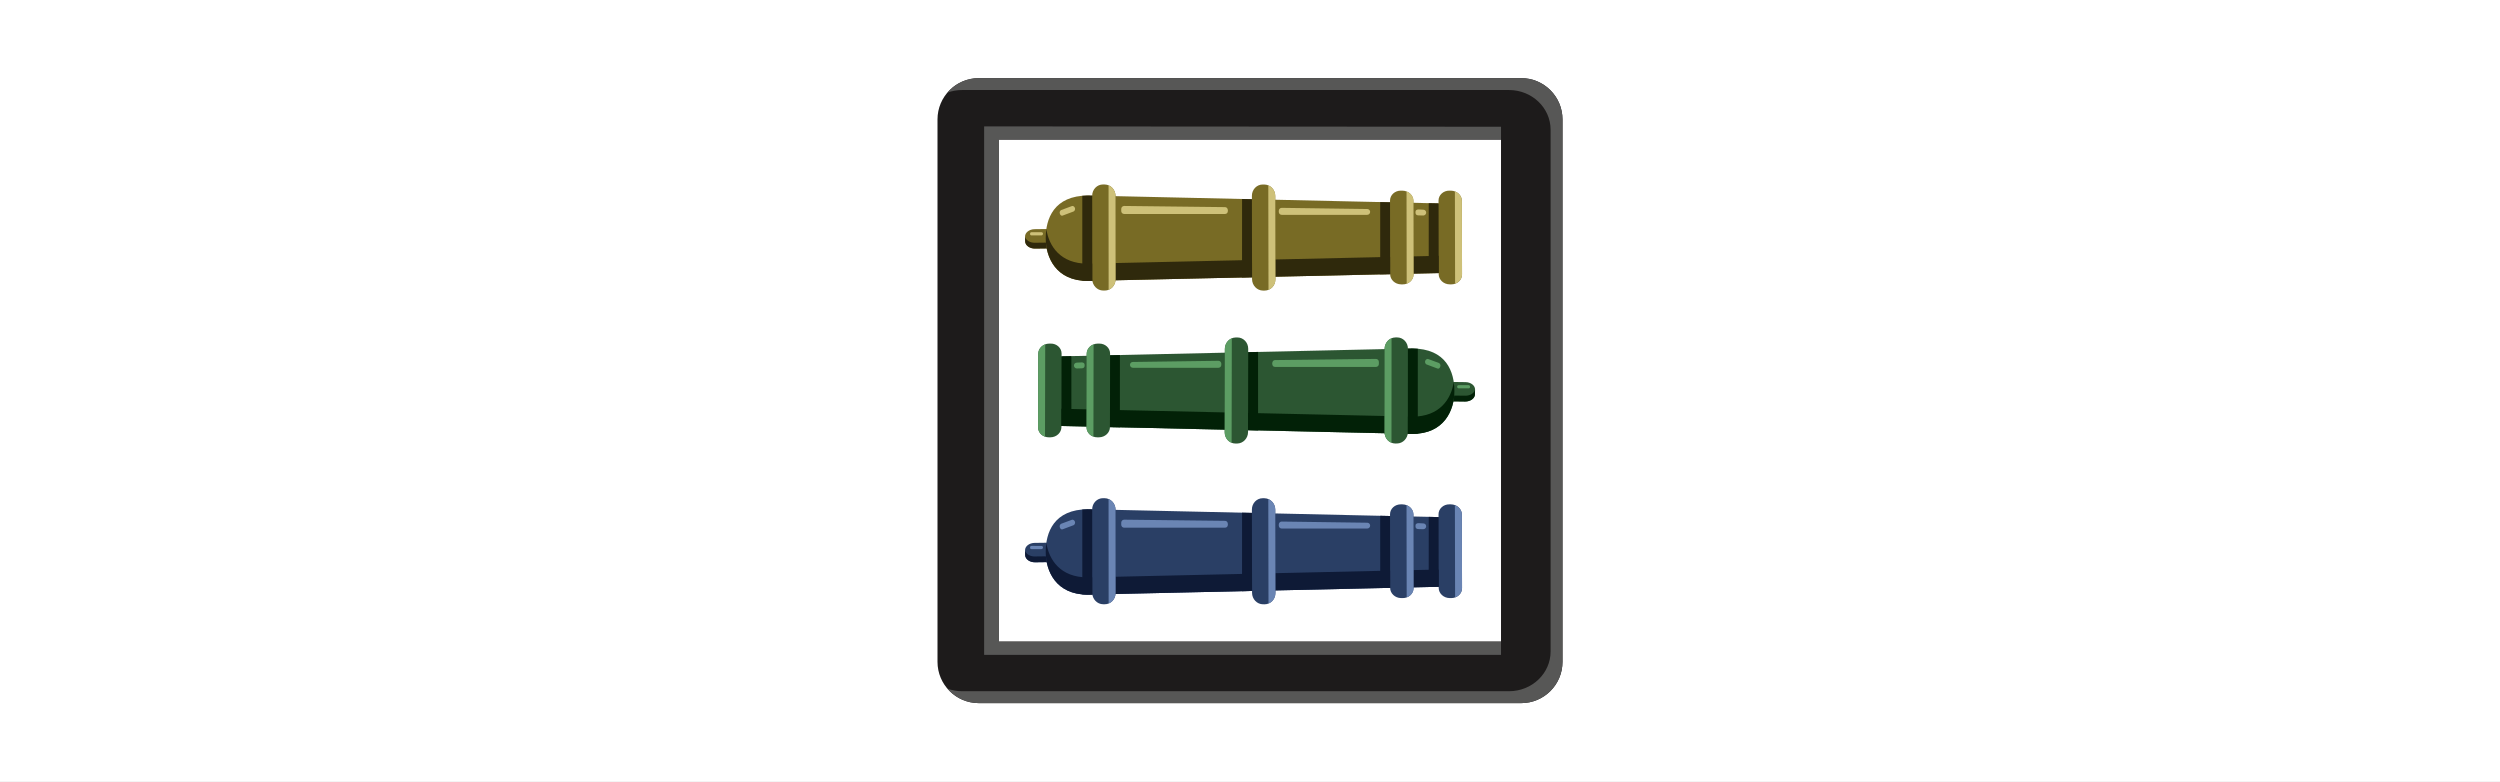
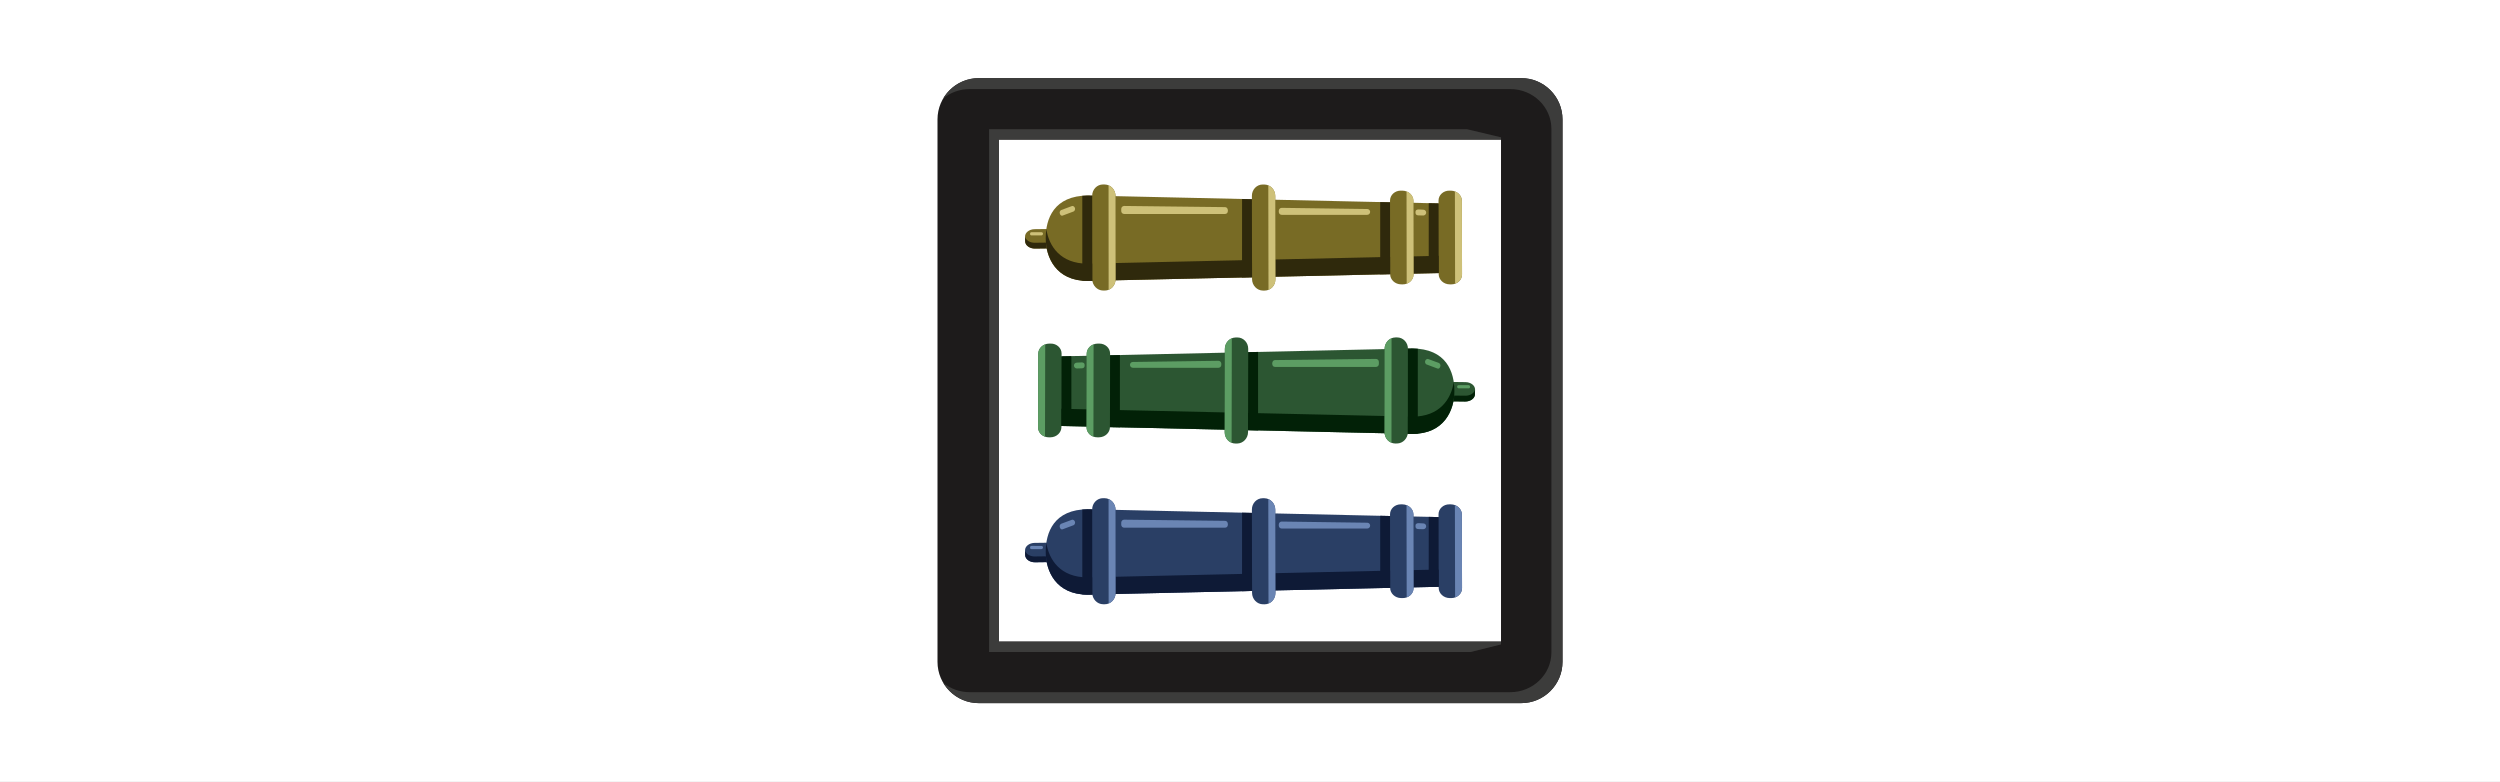
<svg xmlns="http://www.w3.org/2000/svg" viewBox="0 0 1600 500" width="1600" height="500" role="img" aria-label="CannonadeCommand">
  <rect width="1600" height="500" fill="#ffffff" />
  <g transform="translate(600,50) scale(0.416545)">
    <defs>
      <style>
      .cls-1 {
        fill: #1d1b1b;
      }

      .cls-2 {
        fill: #786b25;
      }

      .cls-3 {
        fill: #022107;
      }

      .cls-4 {
        fill: #6a85b4;
      }

      .cls-5 {
        fill: #5c9d63;
      }

      .cls-6 {
        fill: #2c5632;
      }

      .cls-7 {
        fill: #cec179;
      }

      .cls-8 {
        fill: #2f290c;
      }

      .cls-9 {
-         fill: #575756;
+         fill: #2a3f65;
      }

      .cls-10 {
-         fill: #2a3f65;
+         fill: #3c3c3b;
      }

      .cls-11 {
        fill: #0e1a36;
      }
    </style>
    </defs>
    <g id="logo">
      <g id="kannonen">
        <g>
          <g>
-             <path class="cls-10" d="M134.68,732.79l-.16-7.26c-.14-6.2,6.46-11.35,14.65-11.45l31.59-.4.27,29.8-31.21.39c-8.19.1-15-4.88-15.14-11.08Z" />
+             <path class="cls-9" d="M134.68,732.79l-.16-7.26c-.14-6.2,6.46-11.35,14.65-11.45l31.59-.4.27,29.8-31.21.39c-8.19.1-15-4.88-15.14-11.08Z" />
            <path class="cls-11" d="M322.47,723.18c-.01-.68-.12-1.35-.29-2v.33c.14,6.2-6.45,11.35-14.64,11.45l-158.16,1.98c-7.29.09-13.47-3.85-14.85-9.08l.15,6.93c.14,6.2,6.95,11.18,15.14,11.08l158.16-1.98c8.19-.1,14.78-5.26,14.65-11.45l-.16-7.26Z" />
-             <path class="cls-10" d="M781.02,781.27l-550.51,12.32c-48.46,0-64.26-36.29-64.26-65.6h0c0-29.31,12.07-65.6,65.35-65.6l549.42,12.32v106.57Z" />
+             <path class="cls-9" d="M781.02,781.27l-550.51,12.32c-48.46,0-64.26-36.29-64.26-65.6h0c0-29.31,12.07-65.6,65.35-65.6l549.42,12.32v106.57Z" />
            <path class="cls-11" d="M167.23,714.06c-.68,4.7-.97,9.4-.97,13.93h0c0,29.31,15.8,65.6,64.26,65.6l550.51-12.32v-26.51l-550.51,12.32c-41.69,0-59.2-26.85-63.29-53.02Z" />
          </g>
          <g>
-             <path class="cls-10" d="M256.89,808.39l-2.41-.02c-9.2-.08-16.74-8.01-16.75-17.62l-.09-128.03c0-9.61,7.52-17.41,16.72-17.33l2.41.02c9.2.08,16.74,8.01,16.75,17.62l.09,128.03c0,9.61-7.52,17.41-16.72,17.33Z" />
+             <path class="cls-9" d="M256.89,808.39l-2.41-.02c-9.2-.08-16.74-8.01-16.75-17.62l-.09-128.03c0-9.61,7.52-17.41,16.72-17.33l2.41.02c9.2.08,16.74,8.01,16.75,17.62l.09,128.03c0,9.61-7.52,17.41-16.72,17.33Z" />
            <path class="cls-4" d="M273.61,791.06c0,7.39-4.44,13.71-10.68,16.2l-.12-160.6c6.25,2.59,10.7,8.98,10.71,16.38l.1,128.03Z" />
            <path class="cls-11" d="M237.69,662.52c-4.93-.28-9.95-.22-15.22.25l.03,130.51c4.73.44,9.88.36,15.29.21l-.09-130.96Z" />
          </g>
          <g>
-             <path class="cls-10" d="M502.48,808.45l-2.41-.02c-9.2-.07-16.75-7.99-16.77-17.6l-.24-128.03c-.02-9.61,7.5-17.42,16.7-17.35l2.41.02c9.2.07,16.75,7.99,16.77,17.6l.24,128.03c.02,9.61-7.5,17.42-16.7,17.35Z" />
+             <path class="cls-9" d="M502.48,808.45l-2.41-.02c-9.2-.07-16.75-7.99-16.77-17.6l-.24-128.03c-.02-9.61,7.5-17.42,16.7-17.35l2.41.02c9.2.07,16.75,7.99,16.77,17.6l.24,128.03c.02,9.61-7.5,17.42-16.7,17.35Z" />
            <path class="cls-4" d="M519.23,791.11c.02,7.39-4.42,13.71-10.67,16.21l-.3-160.6c6.25,2.58,10.71,8.97,10.73,16.36l.24,128.03Z" />
-             <polygon class="cls-11" points="483.07 668.02 467.95 667.68 467.89 788.28 483.3 787.93 483.07 668.02" />
+             <polygon class="cls-11" points="483.07 668.02 467.95 667.68 467.89 788.27 483.3 787.93 483.07 668.02" />
          </g>
          <g>
-             <path class="cls-10" d="M714.64,798.91l-2.41-.03c-9.2-.11-16.74-7.15-16.76-15.64l-.18-113.13c-.01-8.49,7.5-15.35,16.71-15.24l2.41.03c9.2.11,16.74,7.15,16.76,15.64l.18,113.13c.01,8.49-7.5,15.35-16.71,15.24Z" />
-             <path class="cls-4" d="M731.54,783.57c.01,6.52-4.43,12.08-10.67,14.25l-.24-141.76c6.25,2.31,10.71,7.97,10.72,14.5l.19,113.01Z" />
+             <path class="cls-9" d="M714.64,798.9l-2.41-.03c-9.2-.11-16.74-7.15-16.76-15.64l-.18-113.13c-.01-8.49,7.5-15.35,16.71-15.24l2.41.03c9.2.11,16.74,7.15,16.76,15.64l.18,113.13c.01,8.49-7.5,15.35-16.71,15.24Z" />
+             <path class="cls-4" d="M731.54,783.56c.01,6.52-4.43,12.08-10.67,14.25l-.24-141.76c6.25,2.31,10.71,7.97,10.72,14.5l.19,113.01Z" />
            <polygon class="cls-11" points="695.29 672.78 680.17 672.44 680.21 783.42 695.47 783.24 695.29 672.78" />
          </g>
          <g>
-             <path class="cls-10" d="M789.23,798.9l-2.41-.03c-9.2-.1-16.75-7.14-16.77-15.63l-.25-113.13c-.02-8.49,7.5-15.36,16.7-15.25l2.41.03c9.2.1,16.75,7.14,16.77,15.63l.25,113.13c.02,8.49-7.5,15.36-16.7,15.25Z" />
+             <path class="cls-9" d="M789.23,798.9l-2.41-.03c-9.2-.1-16.75-7.14-16.77-15.63l-.25-113.13c-.02-8.49,7.5-15.36,16.7-15.25l2.41.03c9.2.1,16.75,7.14,16.77,15.63l.25,113.13c.02,8.49-7.5,15.36-16.7,15.25Z" />
            <path class="cls-4" d="M805.93,783.55c.02,6.52-4.42,12.08-10.66,14.26l-.32-141.76c6.25,2.31,10.71,7.97,10.73,14.49l.26,113.01Z" />
-             <polygon class="cls-11" points="769.88 674.45 754.76 674.11 754.72 781.31 770.05 781.29 769.88 674.45" />
+             <polygon class="cls-11" points="769.88 674.45 754.76 674.11 754.72 781.31 770.05 781.28 769.88 674.45" />
          </g>
          <path class="cls-4" d="M286.89,678.41l154.94,1.8c2.33.03,4.35,1.82,4.35,5.37s-1.92,5.15-4.5,5.15h-154.94c-2.44-.01-4.41-1.98-4.43-4.42v-3.36c-.02-2.52,2.05-4.57,4.56-4.53Z" />
          <path class="cls-4" d="M528.94,681.31l131.43,1.8c2.33.03,4.23,1.86,4.36,4.19h0c.14,2.57-1.92,4.75-4.5,4.75h-131.42c-2.44-.01-4.41-1.98-4.43-4.42v-1.79c-.02-2.52,2.05-4.57,4.56-4.53Z" />
          <path class="cls-4" d="M739.1,683.78l7.32.37c2.33,0,4.25,1.82,4.4,4.15h0c.16,2.57-1.88,4.77-4.45,4.79l-7.45-.21c-2.44.02-4.44-1.24-4.48-3.68l-.03-1.79c-.04-2.52,2.17-3.64,4.68-3.64Z" />
          <path class="cls-4" d="M144.83,718.69l14.91.07c1.27-.02,2.29.95,2.35,2.23h0c.07,1.4-1.06,2.62-2.46,2.66l-14.98.02c-1.33.04-2.4-.64-2.4-1.97v-.97c0-1.37,1.21-2.01,2.58-2.03Z" />
          <path class="cls-4" d="M190.05,684.69l16.6-6.16c1.45-.56,3.66.87,4.19,2.34l.39.87c.58,1.63-.45,4.47-2.04,5.11l-17.15,6.43c-1.51.61-3.32-.82-3.8-2.4l-.45-1.47c-.49-1.62.7-4.13,2.26-4.73Z" />
        </g>
        <g>
          <g>
            <path class="cls-6" d="M825.77,485.79l.16-7.26c.14-6.2-6.46-11.35-14.65-11.45l-31.59-.4-.27,29.8,31.21.39c8.19.1,15-4.88,15.14-11.08Z" />
            <path class="cls-3" d="M637.98,476.18c.01-.68.12-1.35.29-2v.33c-.14,6.2,6.45,11.35,14.64,11.45l158.16,1.98c7.29.09,13.47-3.85,14.85-9.08l-.15,6.93c-.14,6.2-6.95,11.18-15.14,11.08l-158.16-1.98c-8.19-.1-14.78-5.26-14.65-11.45l.16-7.26Z" />
            <path class="cls-6" d="M179.43,534.27l550.51,12.32c48.46,0,64.26-36.29,64.26-65.6h0c0-29.31-12.07-65.6-65.35-65.6l-549.42,12.32v106.57Z" />
            <path class="cls-3" d="M793.22,467.06c.68,4.7.97,9.4.97,13.93h0c0,29.31-15.8,65.6-64.26,65.6l-550.51-12.32v-26.51s550.51,12.32,550.51,12.32c41.69,0,59.2-26.85,63.29-53.02Z" />
          </g>
          <g>
            <path class="cls-6" d="M703.56,561.39l2.41-.02c9.2-.08,16.74-8.01,16.75-17.62l.09-128.03c0-9.61-7.52-17.41-16.72-17.33l-2.41.02c-9.2.08-16.74,8.01-16.75,17.62l-.09,128.03c0,9.61,7.52,17.41,16.72,17.33Z" />
            <path class="cls-5" d="M686.84,544.06c0,7.39,4.44,13.71,10.68,16.2l.12-160.6c-6.25,2.59-10.7,8.98-10.71,16.38l-.1,128.03Z" />
            <path class="cls-3" d="M722.76,415.52c4.93-.28,9.95-.22,15.22.25l-.03,130.51c-4.73.44-9.88.36-15.29.21l.09-130.96Z" />
          </g>
          <g>
            <path class="cls-6" d="M457.97,561.45l2.41-.02c9.2-.07,16.75-7.99,16.77-17.6l.24-128.03c.02-9.61-7.5-17.42-16.7-17.35l-2.41.02c-9.2.07-16.75,7.99-16.77,17.6l-.24,128.03c-.02,9.61,7.5,17.42,16.7,17.35Z" />
            <path class="cls-5" d="M441.22,544.11c-.02,7.39,4.42,13.71,10.67,16.21l.3-160.6c-6.25,2.58-10.71,8.97-10.73,16.36l-.24,128.03Z" />
-             <polygon class="cls-3" points="477.38 421.02 492.5 420.68 492.56 541.28 477.15 540.93 477.38 421.02" />
+             <polygon class="cls-3" points="477.38 421.02 492.5 420.68 492.56 541.27 477.15 540.93 477.38 421.02" />
          </g>
          <g>
-             <path class="cls-6" d="M245.81,551.91l2.41-.03c9.2-.11,16.74-7.15,16.76-15.64l.18-113.13c.01-8.49-7.5-15.35-16.71-15.24l-2.41.03c-9.2.11-16.74,7.15-16.76,15.64l-.18,113.13c-.01,8.49,7.5,15.35,16.71,15.24Z" />
-             <path class="cls-5" d="M228.91,536.57c-.01,6.52,4.43,12.08,10.67,14.25l.24-141.76c-6.25,2.31-10.71,7.97-10.72,14.5l-.19,113.01Z" />
+             <path class="cls-6" d="M245.81,551.9l2.41-.03c9.2-.11,16.74-7.15,16.76-15.64l.18-113.13c.01-8.49-7.5-15.35-16.71-15.24l-2.41.03c-9.2.11-16.74,7.15-16.76,15.64l-.18,113.13c-.01,8.49,7.5,15.35,16.71,15.24Z" />
+             <path class="cls-5" d="M228.91,536.56c-.01,6.52,4.43,12.08,10.67,14.25l.24-141.76c-6.25,2.31-10.71,7.97-10.72,14.5l-.19,113.01Z" />
            <polygon class="cls-3" points="265.16 425.78 280.28 425.44 280.24 536.42 264.98 536.24 265.16 425.78" />
          </g>
          <g>
            <path class="cls-6" d="M171.22,551.9l2.41-.03c9.2-.1,16.75-7.14,16.77-15.63l.25-113.13c.02-8.49-7.5-15.36-16.7-15.25l-2.41.03c-9.2.1-16.75,7.14-16.77,15.63l-.25,113.13c-.02,8.49,7.5,15.36,16.7,15.25Z" />
            <path class="cls-5" d="M154.52,536.55c-.02,6.52,4.42,12.08,10.66,14.26l.32-141.76c-6.25,2.31-10.71,7.97-10.73,14.49l-.26,113.01Z" />
-             <polygon class="cls-3" points="190.57 427.45 205.69 427.11 205.73 534.31 190.4 534.29 190.57 427.45" />
+             <polygon class="cls-3" points="190.57 427.45 205.69 427.11 205.73 534.31 190.4 534.28 190.57 427.45" />
          </g>
          <path class="cls-5" d="M673.56,431.41l-154.94,1.8c-2.33.03-4.35,1.82-4.35,5.37s1.92,5.15,4.5,5.15h154.94c2.44-.01,4.41-1.98,4.43-4.42v-3.36c.02-2.52-2.05-4.57-4.56-4.53Z" />
          <path class="cls-5" d="M431.51,434.31l-131.43,1.8c-2.33.03-4.23,1.86-4.36,4.19h0c-.14,2.57,1.92,4.75,4.5,4.75h131.42c2.44-.01,4.41-1.98,4.43-4.42v-1.79c.02-2.52-2.05-4.57-4.56-4.53Z" />
          <path class="cls-5" d="M221.35,436.78l-7.32.37c-2.33,0-4.25,1.82-4.4,4.15h0c-.16,2.57,1.88,4.77,4.45,4.79l7.45-.21c2.44.02,4.44-1.24,4.48-3.68l.03-1.79c.04-2.52-2.17-3.64-4.68-3.64Z" />
          <path class="cls-5" d="M815.62,471.69l-14.91.07c-1.27-.02-2.29.95-2.35,2.23h0c-.07,1.4,1.06,2.62,2.46,2.66l14.98.02c1.33.04,2.4-.64,2.4-1.97v-.97c0-1.37-1.21-2.01-2.58-2.03Z" />
          <path class="cls-5" d="M770.4,437.69l-16.6-6.16c-1.45-.56-3.66.87-4.19,2.34l-.39.87c-.58,1.63.45,4.47,2.04,5.11l17.15,6.43c1.51.61,3.32-.82,3.8-2.4l.45-1.47c.49-1.62-.7-4.13-2.26-4.73Z" />
        </g>
        <g>
          <g>
            <path class="cls-2" d="M134.68,250.79l-.16-7.26c-.14-6.2,6.46-11.35,14.65-11.45l31.59-.4.27,29.8-31.21.39c-8.19.1-15-4.88-15.14-11.08Z" />
            <path class="cls-8" d="M322.47,241.18c-.01-.68-.12-1.35-.29-2v.33c.14,6.2-6.45,11.35-14.64,11.45l-158.16,1.98c-7.29.09-13.47-3.85-14.85-9.08l.15,6.93c.14,6.2,6.95,11.18,15.14,11.08l158.16-1.98c8.19-.1,14.78-5.26,14.65-11.45l-.16-7.26Z" />
            <path class="cls-2" d="M781.02,299.27l-550.51,12.32c-48.46,0-64.26-36.29-64.26-65.6h0c0-29.31,12.07-65.6,65.35-65.6l549.42,12.32v106.57Z" />
            <path class="cls-8" d="M167.23,232.06c-.68,4.7-.97,9.4-.97,13.93h0c0,29.31,15.8,65.6,64.26,65.6l550.51-12.32v-26.51l-550.51,12.32c-41.69,0-59.2-26.85-63.29-53.02Z" />
          </g>
          <g>
            <path class="cls-2" d="M256.89,326.39l-2.41-.02c-9.2-.08-16.74-8.01-16.75-17.62l-.09-128.03c0-9.61,7.52-17.41,16.72-17.33l2.41.02c9.2.08,16.74,8.01,16.75,17.62l.09,128.03c0,9.61-7.52,17.41-16.72,17.33Z" />
            <path class="cls-7" d="M273.61,309.06c0,7.39-4.44,13.71-10.68,16.2l-.12-160.6c6.25,2.59,10.7,8.98,10.71,16.38l.1,128.03Z" />
            <path class="cls-8" d="M237.69,180.52c-4.93-.28-9.95-.22-15.22.25l.03,130.51c4.73.44,9.88.36,15.29.21l-.09-130.96Z" />
          </g>
          <g>
            <path class="cls-2" d="M502.48,326.45l-2.41-.02c-9.2-.07-16.75-7.99-16.77-17.6l-.24-128.03c-.02-9.61,7.5-17.42,16.7-17.35l2.41.02c9.2.07,16.75,7.99,16.77,17.6l.24,128.03c.02,9.61-7.5,17.42-16.7,17.35Z" />
            <path class="cls-7" d="M519.23,309.11c.02,7.39-4.42,13.71-10.67,16.21l-.3-160.6c6.25,2.58,10.71,8.97,10.73,16.36l.24,128.03Z" />
-             <polygon class="cls-8" points="483.07 186.02 467.95 185.68 467.89 306.28 483.3 305.93 483.07 186.02" />
+             <polygon class="cls-8" points="483.07 186.02 467.95 185.68 467.89 306.27 483.3 305.93 483.07 186.02" />
          </g>
          <g>
-             <path class="cls-2" d="M714.64,316.91l-2.41-.03c-9.2-.11-16.74-7.15-16.76-15.64l-.18-113.13c-.01-8.49,7.5-15.35,16.71-15.24l2.41.03c9.2.11,16.74,7.15,16.76,15.64l.18,113.13c.01,8.49-7.5,15.35-16.71,15.24Z" />
-             <path class="cls-7" d="M731.54,301.57c.01,6.52-4.43,12.08-10.67,14.25l-.24-141.76c6.25,2.31,10.71,7.97,10.72,14.5l.19,113.01Z" />
+             <path class="cls-2" d="M714.64,316.9l-2.41-.03c-9.2-.11-16.74-7.15-16.76-15.64l-.18-113.13c-.01-8.49,7.5-15.35,16.71-15.24l2.41.03c9.2.11,16.74,7.15,16.76,15.64l.18,113.13c.01,8.49-7.5,15.35-16.71,15.24Z" />
+             <path class="cls-7" d="M731.54,301.56c.01,6.52-4.43,12.08-10.67,14.25l-.24-141.76c6.25,2.31,10.71,7.97,10.72,14.5l.19,113.01Z" />
            <polygon class="cls-8" points="695.29 190.78 680.17 190.44 680.21 301.42 695.47 301.24 695.29 190.78" />
          </g>
          <g>
            <path class="cls-2" d="M789.23,316.9l-2.41-.03c-9.2-.1-16.75-7.14-16.77-15.63l-.25-113.13c-.02-8.49,7.5-15.36,16.7-15.25l2.41.03c9.2.1,16.75,7.14,16.77,15.63l.25,113.13c.02,8.49-7.5,15.36-16.7,15.25Z" />
            <path class="cls-7" d="M805.93,301.55c.02,6.52-4.42,12.08-10.66,14.26l-.32-141.76c6.25,2.31,10.71,7.97,10.73,14.49l.26,113.01Z" />
-             <polygon class="cls-8" points="769.88 192.45 754.76 192.11 754.72 299.31 770.05 299.29 769.88 192.45" />
+             <polygon class="cls-8" points="769.88 192.45 754.76 192.11 754.72 299.31 770.05 299.28 769.88 192.45" />
          </g>
          <path class="cls-7" d="M286.89,196.41l154.94,1.8c2.33.03,4.35,1.82,4.35,5.37s-1.92,5.15-4.5,5.15h-154.94c-2.44-.01-4.41-1.98-4.43-4.42v-3.36c-.02-2.52,2.05-4.57,4.56-4.53Z" />
          <path class="cls-7" d="M528.94,199.31l131.43,1.8c2.33.03,4.23,1.86,4.36,4.19h0c.14,2.57-1.92,4.75-4.5,4.75h-131.42c-2.44-.01-4.41-1.98-4.43-4.42v-1.79c-.02-2.52,2.05-4.57,4.56-4.53Z" />
          <path class="cls-7" d="M739.1,201.78l7.32.37c2.33,0,4.25,1.82,4.4,4.15h0c.16,2.57-1.88,4.77-4.45,4.79l-7.45-.21c-2.44.02-4.44-1.24-4.48-3.68l-.03-1.79c-.04-2.52,2.17-3.64,4.68-3.64Z" />
          <path class="cls-7" d="M144.83,236.69l14.91.07c1.27-.02,2.29.95,2.35,2.23h0c.07,1.4-1.06,2.62-2.46,2.66l-14.98.02c-1.33.04-2.4-.64-2.4-1.97v-.97c0-1.37,1.21-2.01,2.58-2.03Z" />
          <path class="cls-7" d="M190.05,202.69l16.6-6.16c1.45-.56,3.66.87,4.19,2.34l.39.87c.58,1.63-.45,4.47-2.04,5.11l-17.15,6.43c-1.51.61-3.32-.82-3.8-2.4l-.45-1.47c-.49-1.62.7-4.13,2.26-4.73Z" />
        </g>
      </g>
      <path id="rahmen_dunkel" class="cls-1" d="M865.8,94.48v771.32H94.48V94.48h771.32M896.83,0H63.45C28.41,0,0,28.41,0,63.45v833.38c0,35.04,28.41,63.45,63.45,63.45h833.38c35.04,0,63.45-28.41,63.45-63.45V63.45C960.28,28.41,931.87,0,896.83,0h0Z" />
      <g id="schattierung">
-         <path id="rahmen_dunkel-2" data-name="rahmen_dunkel" class="cls-9" d="M896.83,0H63.45C44.12,0,26.81,8.65,15.17,22.28c7.09-2.59,14.78-4,22.82-4h840.05c35.33,0,63.96,27.33,63.96,61.03v801.66c0,33.7-28.63,61.03-63.96,61.03H37.99c-8.04,0-15.73-1.41-22.82-4,11.64,13.63,28.95,22.28,48.28,22.28h833.38c35.04,0,63.45-28.41,63.45-63.45V63.45c0-35.04-28.41-63.45-63.45-63.45Z" />
-         <path id="rahmen_dunkel-3" data-name="rahmen_dunkel" class="cls-9" d="M865.8,94.48v-19.79l-794.14-.54v811.98h794.14v-20.33H94.48V94.48h771.32Z" />
+         <path class="cls-10" d="M896.83,0H63.45C40.21,0,19.91,12.5,8.85,31.13c10.99-8.94,25.16-14.33,40.63-14.33h830.53c34.92,0,63.23,27.41,63.23,61.23v804.21c0,33.82-28.31,61.23-63.23,61.23H49.48c-15.47,0-29.64-5.39-40.63-14.33,11.05,18.63,31.36,31.13,54.6,31.13h833.38c35.04,0,63.45-28.41,63.45-63.45V63.45c0-35.04-28.41-63.45-63.45-63.45Z" />
+         <polygon class="cls-10" points="79.27 881.75 819.14 881.75 865.8 870.11 865.8 865.8 94.48 865.8 94.48 94.48 865.8 94.48 865.81 90.94 813.64 78.52 79.27 78.52 79.27 881.75" />
      </g>
    </g>
  </g>
</svg>
